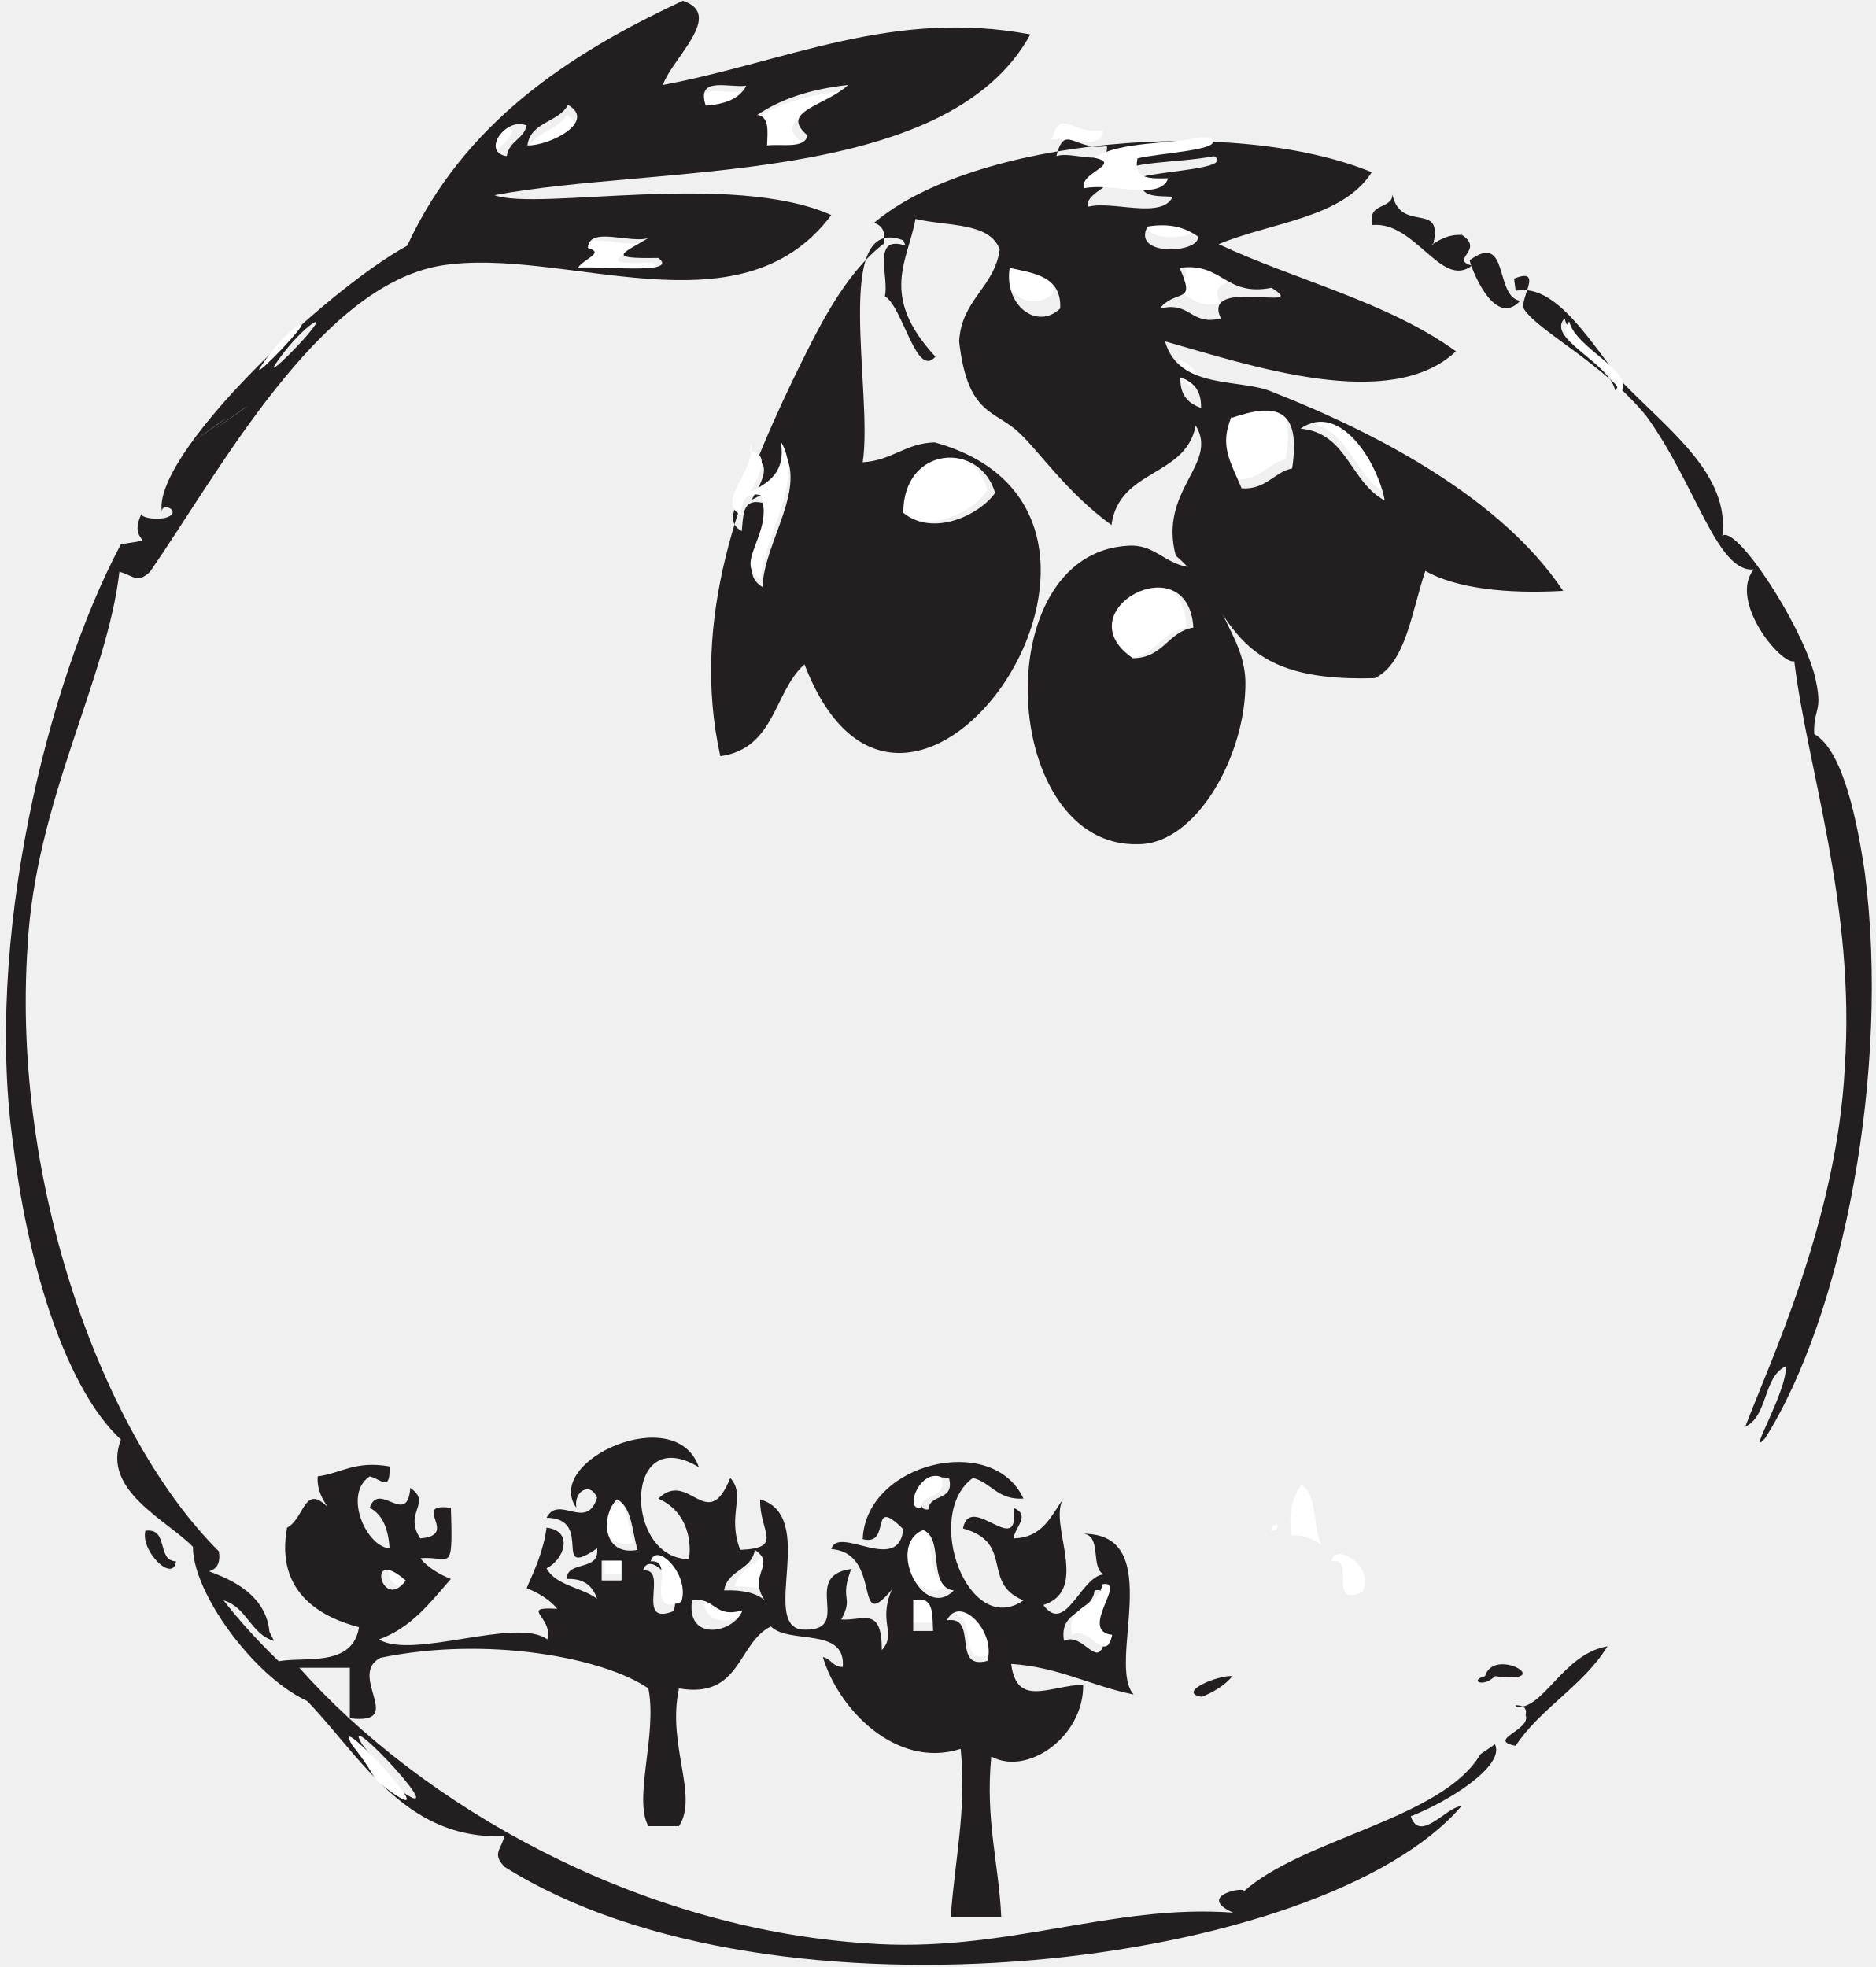
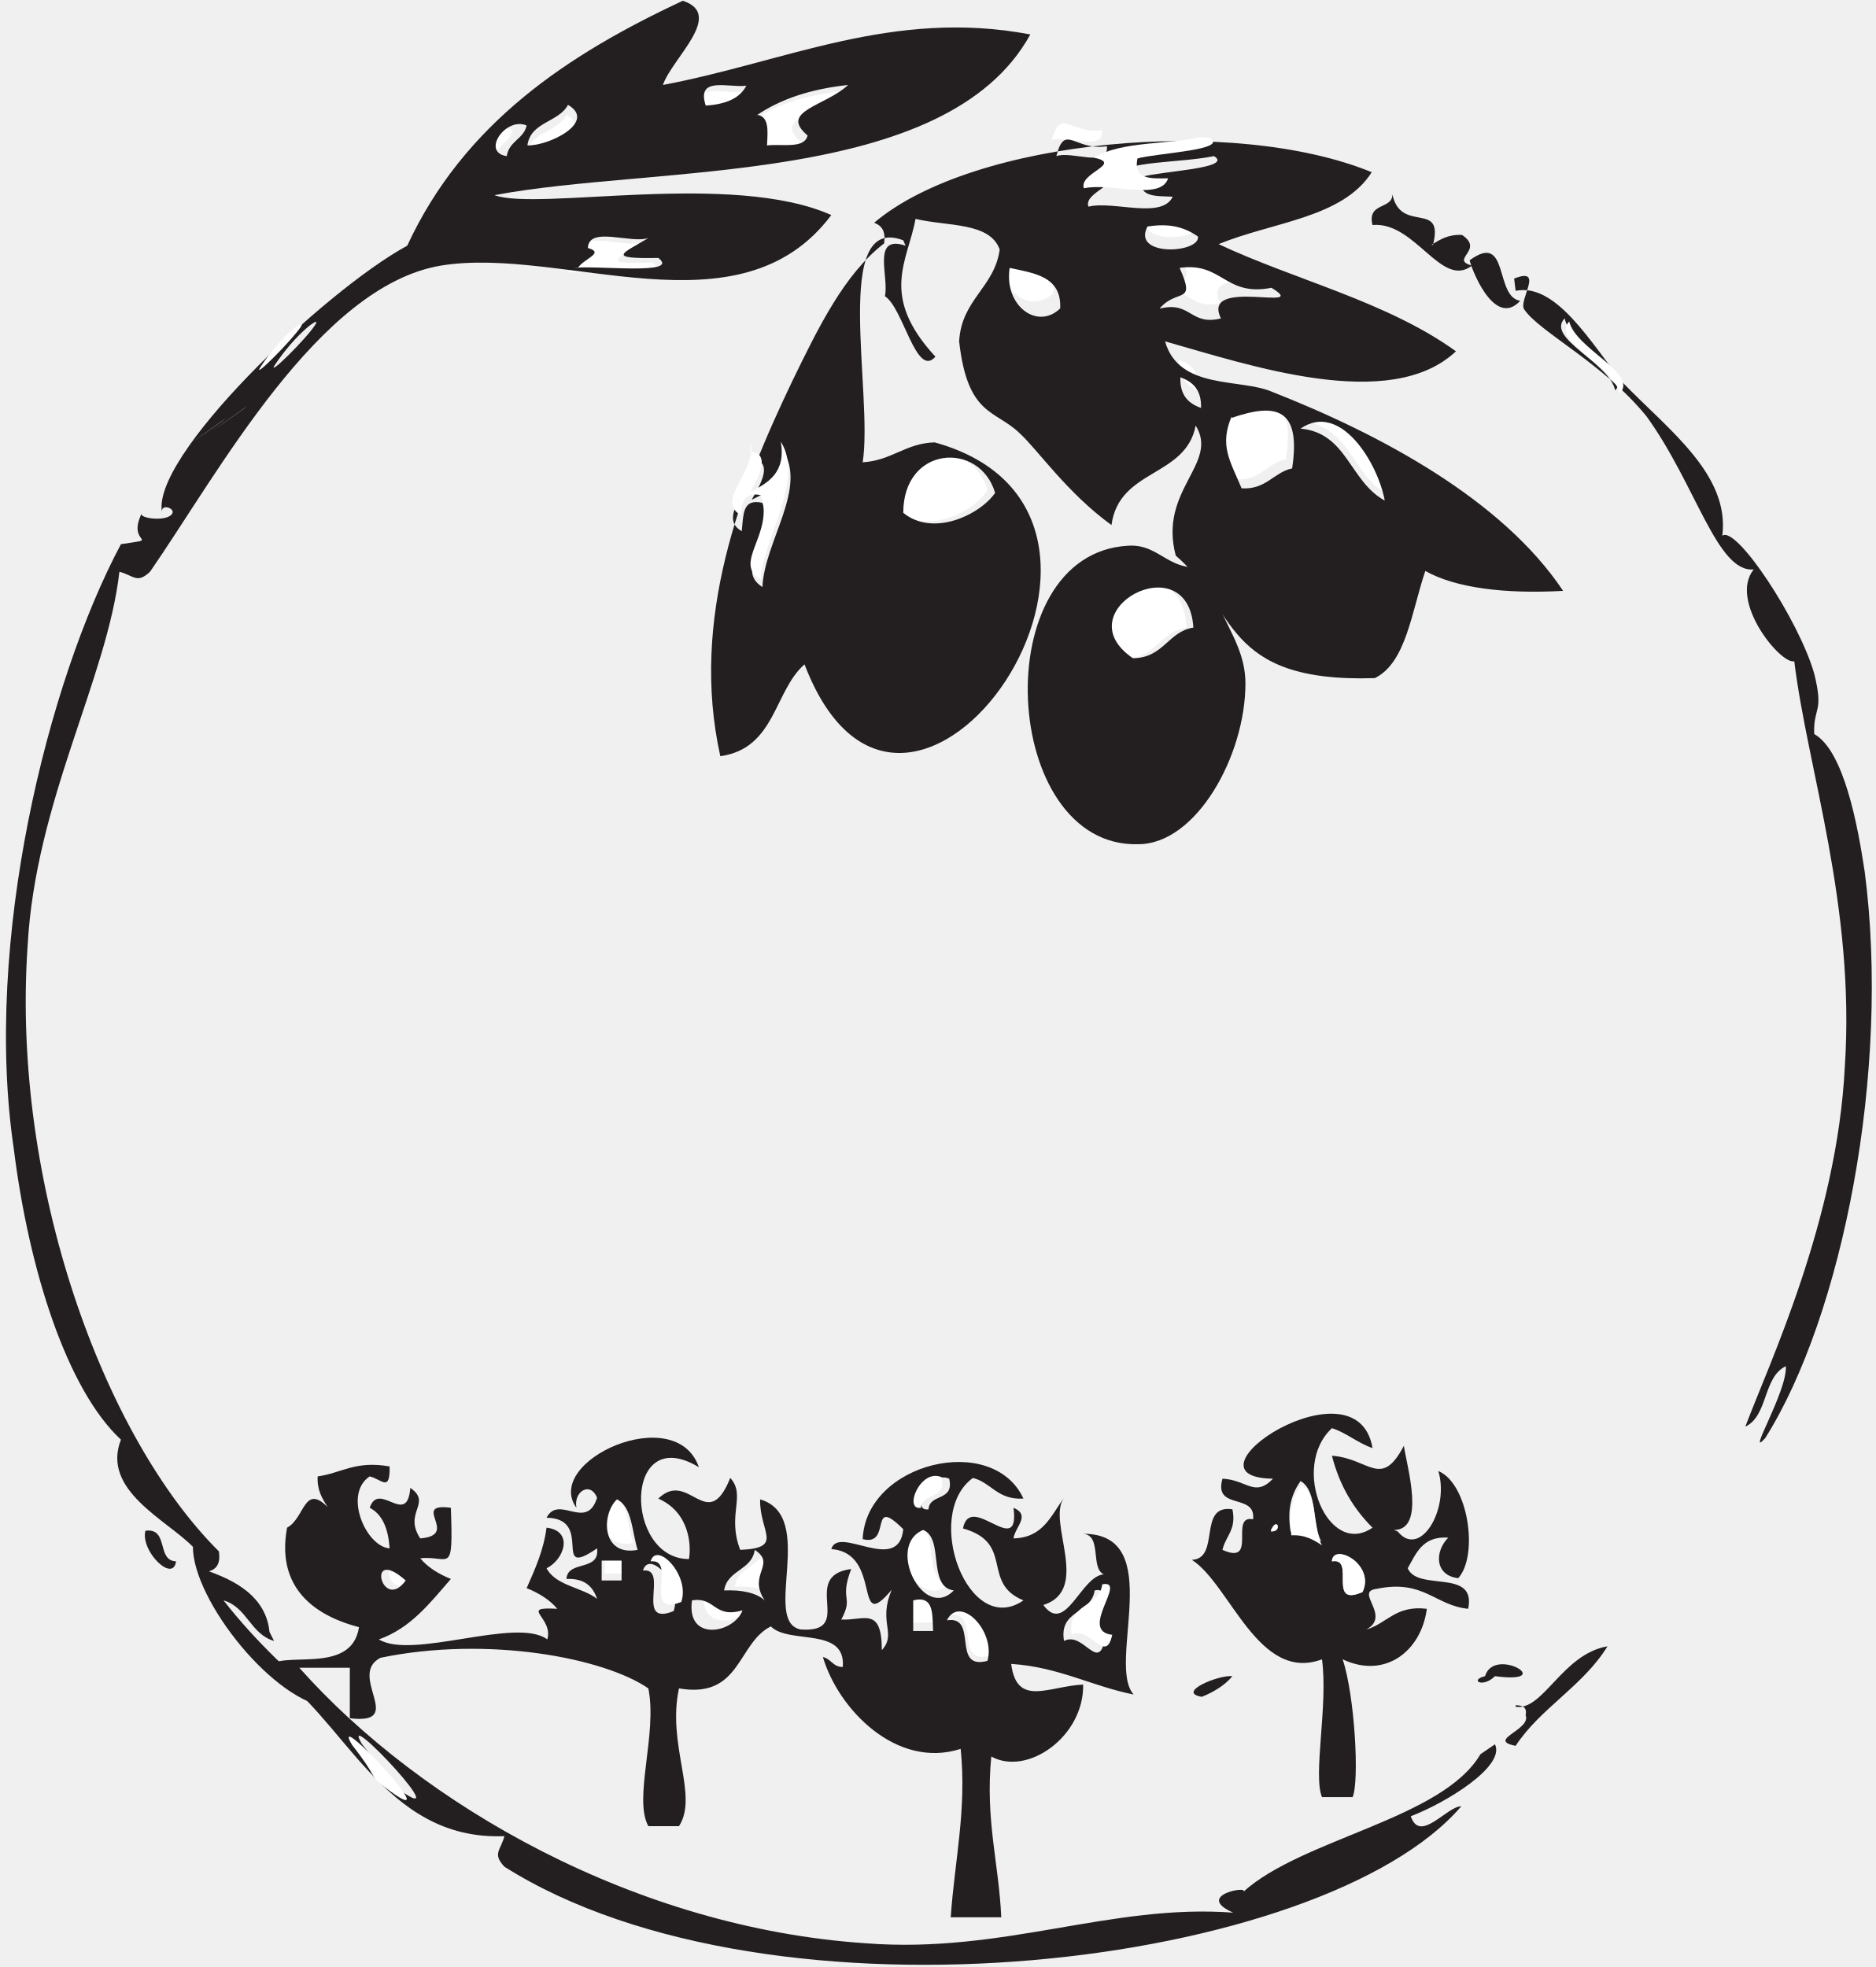
<svg xmlns="http://www.w3.org/2000/svg" version="1.1" viewBox="0 0 245 257">
-   <g clip-path="url(#a)">
-     <path d="m-713-508h1664v1300h-1664z" stroke-width="1.3" />
-   </g>
-   <defs>
-     <clipPath id="a">
-       <g>
-         <path d="m178 208c1.7-3.6-3.9-6.5-4-4 3.2-0.53-0.74 6.1 4 4m-12-7.9c1.6 0.13 0.82-2 0 0m2.6 0c1.8-0.055 3 0.62 4 1.3-1.2-2.3-0.46-6.6-2.7-7.9-1.1 1.6-1.8 3.5-1.3 6.6m14 0c2.9 3.6 6.8-2.9 5.3-7.9 3.9 1.6 5.3 11 2.6 14-3.1-0.36-3.1-3.5-1.3-5.3-3.4-0.23-4.2 2.1-5.3 4 1.3 3.1 9-0.038 7.9 5.3-4.4-0.44-5.8-3.9-12-2.6-2.9 0.36 2 3.5-1.3 5.3 2.7-0.77 3.8-3.2 7.9-2.7-0.75 5.6-5.5 9.2-11 6.6 1.6 4.8 2.2 16 1.3 18h-4c-1.2-2.9 0.82-12 0-18-8.3 3.1-12-9.8-17-13 3.8-0.16 0.69-7.3 5.3-6.6 0.56 2.7-0.91 3.5-1.3 5.3 4.7 2.1 0.81-4.6 4-4 0.39-3.5-5.2-1.1-4-5.3 3.2 0.14 4.2 2.5 6.6 0-13-0.16 11-16 13-4-2-0.69-3.4-2-5.3-2.6-5.5 5.1-0.47 17 5.3 13-2.5-2.5-4.3-5.5-5.3-9.4 4.9 0.35 6.4 4.4 9.4-1.3 0.38 2.7 2.9 11-1.3 11" fill="#231f20" fill-rule="evenodd" stroke-width="1.3" />
-       </g>
-     </clipPath>
-   </defs>
+   <path d="m178 208c1.7-3.6-3.9-6.5-4-4 3.2-0.53-0.74 6.1 4 4m-12-7.9c1.6 0.13 0.82-2 0 0m2.6 0c1.8-0.055 3 0.62 4 1.3-1.2-2.3-0.46-6.6-2.7-7.9-1.1 1.6-1.8 3.5-1.3 6.6m14 0c2.9 3.6 6.8-2.9 5.3-7.9 3.9 1.6 5.3 11 2.6 14-3.1-0.36-3.1-3.5-1.3-5.3-3.4-0.23-4.2 2.1-5.3 4 1.3 3.1 9-0.038 7.9 5.3-4.4-0.44-5.8-3.9-12-2.6-2.9 0.36 2 3.5-1.3 5.3 2.7-0.77 3.8-3.2 7.9-2.7-0.75 5.6-5.5 9.2-11 6.6 1.6 4.8 2.2 16 1.3 18h-4c-1.2-2.9 0.82-12 0-18-8.3 3.1-12-9.8-17-13 3.8-0.16 0.69-7.3 5.3-6.6 0.56 2.7-0.91 3.5-1.3 5.3 4.7 2.1 0.81-4.6 4-4 0.39-3.5-5.2-1.1-4-5.3 3.2 0.14 4.2 2.5 6.6 0-13-0.16 11-16 13-4-2-0.69-3.4-2-5.3-2.6-5.5 5.1-0.47 17 5.3 13-2.5-2.5-4.3-5.5-5.3-9.4 4.9 0.35 6.4 4.4 9.4-1.3 0.38 2.7 2.9 11-1.3 11" fill="#231f20" fill-rule="evenodd" stroke-width="1.3" />
  <path d="m97 12c-0.87 1.8-2.9 2.5-5.3 2.6-1.3-4 3-2.3 5.3-2.6" fill="#fff" fill-rule="evenodd" stroke-width="1.3" />
  <path d="m110 12c-3 2.9-9.1 3.4-5.3 6.6-0.42 1.8-3.4 1.1-5.3 1.3 0.11-2 0.22-3.8-1.3-4 3.1-2.2 7.2-3.5 12-4" fill="#fff" fill-rule="evenodd" stroke-width="1.3" />
  <path d="m74 15c3.8 2.2-2.5 5.3-5.3 5.3 0.43-3.1 4.2-3 5.3-5.3" fill="#fff" fill-rule="evenodd" stroke-width="1.3" />
  <path d="m144 17c0.22 2.9-4.7 0.6-6.6 1.3 1.2-4.4 2.5-0.66 6.6-1.3" fill="#fff" fill-rule="evenodd" stroke-width="1.3" />
  <path d="m67 17c-0.47 1.7-2.3 2.1-2.6 4-3.4-0.55-0.078-5.2 2.6-4" fill="#fff" fill-rule="evenodd" stroke-width="1.3" />
  <path d="m187 32c1.1-0.7 2.2-1.4 4-1.3 3 2-1.7 3.2 1.3 4-4 3.1-7.4-5.8-13-5.3-0.74-3 2.6-2 2.6-4 1.1 5.2 6.8 0.73 5.3 6.6" fill="#231f20" fill-rule="evenodd" stroke-width="1.3" />
  <path d="m150 28c3.1-0.43 5.1 0.21 6.6 1.3 0.23 2.2-8.7 2.7-6.6-1.3" fill="#fff" fill-rule="evenodd" stroke-width="1.3" />
  <path d="m76 33c0.17-3 5.6-0.57 7.9-1.3-3.2 2.1-5.7 2.9 1.3 2.6 3.5 2.3-7.8 0.98-11 1.3 0.75-1.2 3.6-2.1 1.3-2.6" fill="#fff" fill-rule="evenodd" stroke-width="1.3" />
  <path d="m131 33c3.2 0.75 6.9 1.1 6.6 5.3-3.1 2.9-7.4-0.39-6.6-5.3" fill="#fff" fill-rule="evenodd" stroke-width="1.3" />
  <path d="m154 33c5.6-0.68 5.8 3.9 12 2.6 4.9 3.4-9.4-1.6-6.6 4-4 0.96-3.9-2.3-7.9-1.3 2.3-2.7 4.9-0.38 2.6-5.3" fill="#fff" fill-rule="evenodd" stroke-width="1.3" />
  <path d="m192 34c5.2-3.8 3.2 4.8 6.6 5.3-3.5 3.8-6.6-4.8-6.6-5.3" fill="#231f20" fill-rule="evenodd" stroke-width="1.3" />
  <path d="m154 47c1.7 0.58 2.7 1.7 2.7 4-1.7-0.58-2.7-1.7-2.7-4" fill="#fff" fill-rule="evenodd" stroke-width="1.3" />
  <path d="m168 60c-2.6 0.57-3.4 2.9-6.6 2.6-1.6-3.6-2.9-5.6-1.3-9.4 5.8-2 9.1-1.3 7.9 6.6" fill="#fff" fill-rule="evenodd" stroke-width="1.3" />
  <path d="m170 55c4.8-3.4 9.8 4.4 11 9.4-4.3-2.3-4.6-8.7-11-9.4" fill="#fff" fill-rule="evenodd" stroke-width="1.3" />
  <path d="m129 64c-1.8 3-8.1 6-12 2.6-0.25-9 10-9.5 12-2.6" fill="#fff" fill-rule="evenodd" stroke-width="1.3" />
  <path d="m155 82c-3.5 0.53-4 4-7.9 4-9.2-6.2 7.3-16 7.9-4" fill="#fff" fill-rule="evenodd" stroke-width="1.3" />
  <path d="m170 194c2.2 1.3 1.4 5.6 2.7 7.9-1.1-0.7-2.2-1.4-4-1.3-0.43-3.1 0.22-5.1 1.3-6.6" fill="#fff" fill-rule="evenodd" stroke-width="1.3" />
  <path d="m80 195c2 1.1 2 4.3 2.7 6.6-4.6 0.94-4.8-4.7-2.7-6.6" fill="#fff" fill-rule="evenodd" stroke-width="1.3" />
  <path d="m120 199c2.7 1.2 0.48 7.5 4 7.9-4 4-9-6-4-7.9" fill="#fff" fill-rule="evenodd" stroke-width="1.3" />
  <path d="m100 202c2.9 2-0.95 3.2 1.3 6.6-1.2-1-3-1.4-5.3-1.3 0.39-2.7 3.6-2.6 4-5.3" fill="#fff" fill-rule="evenodd" stroke-width="1.3" />
  <path d="m79 203h2.6v2.6h-2.6z" fill="#fff" fill-rule="evenodd" stroke-width="1.3" />
  <path d="m54 206c-3.1 4.3-5.3-4.7 0 0" fill="#fff" fill-rule="evenodd" stroke-width="1.3" />
  <path d="m92 208c3.2-0.55 2.9 2.5 6.6 1.3-1.2 2.9-7.4 4-6.6-1.3" fill="#fff" fill-rule="evenodd" stroke-width="1.3" />
  <path d="m122 212h-2.7v-4c2.9-0.62 2.6 2 2.7 4" fill="#fff" fill-rule="evenodd" stroke-width="1.3" />
  <path d="m124 211c1.7-3.4 6.5 1.4 5.3 5.3-4.8 1.3-1.1-6-5.3-5.3" fill="#fff" fill-rule="evenodd" stroke-width="1.3" />
  <path d="m75 35c2.9-0.36 14 1 11-1.3-7 0.13-4.6-0.6-1.3-2.6-2.3 0.77-7.8-1.6-7.9 1.3 2.3 0.65-0.57 1.4-1.3 2.6m-6.6-16c2.9 0.065 9.1-3.1 5.3-5.3-1.2 2.3-4.9 2.2-5.3 5.3m30-4c1.6 0.22 1.4 2.1 1.3 4 2-0.23 4.9 0.48 5.3-1.3-3.8-3.2 2.3-3.8 5.3-6.6-4.8 0.52-8.8 1.8-12 4m-6.6-1.3c2.5-0.18 4.4-0.87 5.3-2.6-2.3 0.3-6.6-1.3-5.3 2.6m-26 6.6c0.31-2 2.2-2.2 2.6-4-2.7-1.2-6 3.5-2.6 4m-25 22c0.84-1.3-2.6 1.2-5.3 5.3-1.1 1.7 4.2-3.5 5.3-5.3m-9.4 11c-9.5 6.8 2.9-2 0 0m4 161c-3.1-0.91-3.5-4.4-6.6-5.3 4.3 5.5 9.2 10 14 14-7.3-0.51-18-14-18-21-3.4-3.5-12-7.4-9.4-14-7-6.5-12-22-14-38-4-27 4.4-61 14-79 5.5-0.84 0.68 0.18 2.7-4-0.31 0.66 3.4 1.1 4 0 0.44-0.75-1.7-1.4-1.3 0-1.8-7.2 21-29 32-35 7.4-16 21-25 36-32 5.5 1.8-1.4 7.5-2.6 11 16-3 30-10 48-6.6-11 20-49 17-70 21 5.7 2.1 31-3.2 44 2.6-12 16-35 4-51 6.6-16 2.7-29 27-38 40-1.7 1.6-2.1 0.52-4 0-1.6 14-11 30-12 49-2.1 31 9.9 64 25 79 0.22 1.6-0.3 2.3-1.3 2.6 1.7 0.68 7.4 2.5 7.9 7.9" fill="#231f20" fill-rule="evenodd" stroke-width="1.3" />
  <path d="m19 200c3.1-0.4 1.4 3.9 4 4-0.4 2.9-4.7-1.4-4-4" fill="#231f20" fill-rule="evenodd" stroke-width="1.3" />
  <path d="m129 217c1.1-3.9-3.6-8.7-5.3-5.3 4.2-0.65 0.49 6.6 5.3 5.3m-32-6.6c-3.8 1.1-3.5-1.8-6.6-1.3-0.78 5.5 5.5 4.3 6.6 1.3m42 4c2.5-1.3 4.4 4 5.3 0-4.6-0.55 2-7.3-1.3-6.6-0.42 3.1-4.7 2.5-4 6.6m-86-7.9c-5.3-4.7-3.1 4.3 0 0m35 4c1.2-3.5-3.2-8.1-4-5.3 3.5-0.43-1.2 7.4 4 5.3m-9.4-4h2.6v-2.6h-2.6zm16 1.3c2.3-0.096 4.2 0.3 5.3 1.3-2.3-3.4 1.6-4.7-1.3-6.6-0.39 2.7-3.6 2.6-4 5.3m30 0c-3.5-0.47-1.2-6.8-4-7.9-4.9 2 0.027 12 4 7.9m-5.3 1.3v4h2.6c-0.13-2.1 0.18-4.7-2.6-4m-36-6.6c-0.74-2.3-0.69-5.6-2.7-6.6-2.1 2-2 7.5 2.7 6.6m38-5.3c0.12-2.1 3.4-1 2.7-4-2.7-1.2-5.1 4.4-2.7 4m-70 36c9.8 7.4-7.4-11-4-5.3 3.4 4.2 2.3 4 4 5.3m144-5.3c1.4 2.9-6.5 7.7-11 9.4 1.2 3.6 4.7-1.3 6.6-1.3-18 21-90 30-125 7.9-1.6-1.7-0.52-2.1 0-4-16 0.68-21-16-31-22 1.6-2.5 11 1.2 12-5.3-4.6-1.2-11-4.3-9.4-13 2.3-1.2 2.2-5.8 5.3-2.7-0.7-1.1-1.4-2.2-1.3-4 3.1-0.42 4.9-2.1 9.4-1.3 0.057 3.4-0.99 1.7-2.6 1.3-3.5 2.3-0.48 9.2 2.6 9.4-0.18-2.5-0.88-4.4-2.6-5.3 1.2-3.6 4.9 2.6 5.3-2.6 2.9 2-0.95 3.2 1.3 6.6 5.3-0.42-1.4-4.7 4-4 0.31 9-0.11 6.2-4 6.6 0.98 1.2 2.5 2.1 4 2.7-2.7 3.1-5.2 6.4-9.4 7.9 4.4 2.7 18-3 22 0 0.84-2.9-3.8-4.3 1.3-4-0.98-1.2-2.5-2.1-4-2.7 1.1-2.5 2.2-4.9 2.6-7.9 3.6 0.42 2.3 4.2 0 5.3 1.2 2.3 4.7 2.5 6.6 4-0.58-1.7-1.7-2.7-4-2.6 0.14-2.5 4.4-0.92 4-4-6.1 4.2-0.27-3.9-6.6-4 1.6-3.1 5.2 1.8 6.6-2.6-0.87-2.2-3.1-0.83-2.7 1.3-4.4-6.1 13-14 16-5.3-9.9-6-9.8 12-1.3 12 0.32-1.8 0.092-6.1-4-7.9 4-3.9 6.4 4.8 9.4-2.7 2.1 2.3-0.47 4.8 1.3 9.4 5.8-0.25 2.5-2.3 2.6-6.6 7.5 2.2 0.16 16 5.3 17 7.3 0.51-0.27-7 6.6-7.9-1.6 4.2 0.38 3.5-1.3 6.6 2.9 0.18 5.3-1.8 5.3 4 2-2.2-0.55-3.6 1.3-7.9-5.1 6.1-1.1-4.8-7.9-5.3 0.9-3.2 8.8 3.4 9.4-2.6-4.6-4.6-1.4 2.3-5.3 1.3 0.4-10 17-14 21-5.3-3.4 0.2-4.2-2.1-6.6-2.7-6.6 4.8-0.62 21 6.6 16-5.6-2.3-1.1-7.5-7.9-9.4 0.96-4.9 7.5 4.2 6.6-2.7 2.3 0.98 0.2 2.5 0 4 3.9-0.094 4.9-3 6.6-5.3-2.3 3.1 3.6 12-2.7 14 2.9 4 4.9-3.8 7.9-4-1.8-0.82-0.2-5.1-2.7-5.3 11-0.044 3 17 6.6 21-5.5-1.1-9.8-3.6-16-4 0.72 5.7 4.9 2.9 9.4 2.7 0.12 6.8-7.3 12-12 9.4-0.81 8.3 1 14 1.3 21h-6.6c0.52-7.5 2.1-14 1.3-22-8.4 2.7-16-5.2-18-12 1.1 0.25 1.3 1.3 2.6 1.3 0.43-5.3-7-2.9-9.4-5.3-4.4 2.2-3.9 9.5-12 8.1-1.6 7.4 2.6 14 0 18h-4c-2-3.6 1.2-12 0-18-5.8-4-21-6.9-35-4-4.4 2.3 3.5 8.8-4 7.9v-6.6h-6.6c16 18 44 34 74 36 18 1.4 32-5.2 48-4-5.2-2.3 2.3-3.6 1.3-2.7 7.7-7 26-9.5 31-18" fill="#231f20" fill-rule="evenodd" stroke-width="1.3" />
  <path d="m29 55c2.9-2-9.5 6.8 0 0" fill="#fff" fill-rule="evenodd" stroke-width="1.3" />
  <path d="m34 48c2.7-4.2 6.1-6.6 5.3-5.3-1.2 1.8-6.4 7-5.3 5.3" fill="#fff" fill-rule="evenodd" stroke-width="1.3" />
  <path d="m118 67c3.9 3.2 10 0.27 12-2.6-2-6.8-12-6.2-12 2.6m-21 1.3c0.16-1.7 0.4-3.1 2.6-2.6 1.8 4.7-3.8 8.6 0 11 0.26-6 6-13 2.6-18 0.64 4.2-1.7 5.5-4 6.6 0.39-0.82 3.4-5.1 0-5.3 0.62 3.4-4.7 7.5-1.3 9.4m84-4c-0.9-4.9-5.8-13-11-9.4 6.1 0.56 6.4 6.9 11 9.4m-20-11c-1.6 3.8-0.26 5.7 1.3 9.4 3.2 0.21 4.2-2.1 6.6-2.6 1.2-7.9-2.1-8.6-7.9-6.6m-4-1.3c0.072-2.3-1-3.4-2.7-4-0.072 2.3 1 3.4 2.7 4m-5.3-13c4-0.96 3.9 2.3 7.9 1.3-2.7-5.5 12-0.68 6.6-4-6.1 1.2-6.4-3.4-12-2.6 2.2 4.9-0.29 2.6-2.6 5.3m-13 0c0.2-4.2-3.4-4.6-6.6-5.3-0.77 4.9 3.6 8.2 6.6 5.3m18-9.4c-1.6-1.1-3.5-1.8-6.6-1.3-2.1 4 6.9 3.5 6.6 1.3m-13-7.9c3.9 0.74-2.1 2.1-1.3 4 3.2-0.81 9.6 1.7 11-1.3-2.1-0.12-4.7 0.18-4-2.6 2.5-0.74 12-1.1 9.4-2.7-4.8 0.95-11 0.51-14 2.7m-6.6-2.7c2-0.73 6.9 1.6 6.6-1.3-4.2 0.68-5.5-3.1-6.6 1.3m-20 11c-9.4-3.6-3.9 20-5.3 29 3.8-0.22 5.6-2.5 9.4-2.6 34 9.4-3.6 64-17 29-4 3.5-3.8 11-11 12-4-18 2.7-35 9.4-49 3.4-7 6.8-14 12-18 0.22-1.6-0.29-2.3-1.3-2.7 13-11 47-14 65-6.6-3.8 6-13 6.5-20 9.4 10 4.7 22 7.5 31 14-8.6 8.1-27 1.8-38-1.3 1.8 6.4 9.9 4.8 14 6.6 14 5.5 30 14 38 26-7.5 0.42-14-0.35-18-2.6-1.8 5.3-2.5 12-6.6 14-20 0.64-18-9.2-26-16-2.3-8.6 5.7-12 2.6-17-1.3 6.8-10 5.6-11 13-5.8-4.2-9.6-9.8-12-12-3.2-3.1-6.8-2.2-7.9-12 0.31-5.5 4.6-7 5.3-12-1.3-3.6-6.8-3-11-4-0.98 5.5-4.8 10 2.6 18-2.5 2.9-4.2-6.4-6.6-7.9 0.58-2.5-1.8-8.1 2.7-6.6" fill="#231f20" fill-rule="evenodd" stroke-width="1.3" />
  <path d="m158 18c2.7 1.6-6.9 2-9.4 2.7-0.62 2.9 2 2.6 4 2.6-0.99 3-7.4 0.52-11 1.3-0.72-2 5.2-3.2 1.3-4 3.6-2.2 9.9-1.7 14-2.7" fill="#fff" fill-rule="evenodd" stroke-width="1.3" />
  <path d="m211 51c2.5-2.6-5.8-5.6-6.6-9.4-2.5 2.6 5.8 5.7 6.6 9.4m-13-13c5.3-1.1 9.9 6.9 14 12 6 6.2 14 12 13 20 1.8-1.4 10 11 12 18 1.3 5.2-0.12 4.3 0 7.9 3.9 2.2 5.7 12 6.6 18 3.4 26-2.9 58-13 74-2.6 2.9 2.9-6.1 2.7-9.4-3 1.4-2.3 6.5-5.3 7.9 3.1-8.2 12-27 13-47 1.4-21-4.9-39-6.6-53-1.8 0.44-8.6-7.9-5.3-12-4.8 0.44-7.5-11-14-20-5.7-7-14-11-16-14-0.74-1.2 2.7-5.6-1.3-4" fill="#231f20" fill-rule="evenodd" stroke-width="1.3" />
  <path d="m205 42c0.83 3.6 9.1 6.8 6.6 9.4-0.84-3.6-9.1-6.8-6.6-9.4" fill="#fff" fill-rule="evenodd" stroke-width="1.3" />
  <path d="m98 59c3.2 0.2 0.39 4.6 0 5.3 2.3-1.2 4.7-2.5 4-6.6 3.2 5.1-2.5 13-2.6 18-3.8-2.1 1.8-6 0-11-2.2-0.49-2.5 1-2.6 2.6-3.4-1.8 2-5.8 1.3-9.4" fill="#fff" fill-rule="evenodd" stroke-width="1.3" />
  <path d="m46 228c-3.4-5.7 14 13 4 5.3-1.7-1.3-0.68-1.1-4-5.3" fill="#fff" fill-rule="evenodd" stroke-width="1.3" />
  <path d="m123 193c0.73 3-2.6 2-2.7 4-2.3 0.39-0.081-5.2 2.7-4" fill="#fff" fill-rule="evenodd" stroke-width="1.3" />
  <path d="m166 200c0.82-2 1.6 0.13 0 0" fill="#fff" fill-rule="evenodd" stroke-width="1.3" />
  <path d="m85 204c0.74-2.7 5.2 1.8 4 5.3-5.2 2.1-0.47-5.7-4-5.3" fill="#fff" fill-rule="evenodd" stroke-width="1.3" />
  <path d="m174 204c0.12-2.5 5.7 0.32 4 4-4.7 2.1-0.81-4.6-4-4" fill="#fff" fill-rule="evenodd" stroke-width="1.3" />
  <path d="m144 207c3.4-0.65-3.2 6.1 1.3 6.6-0.88 4-2.9-1.3-5.3 0-0.64-4.2 3.6-3.5 4-6.6" fill="#fff" fill-rule="evenodd" stroke-width="1.3" />
  <path d="m198 223c3.6 0.56 6.1-6.9 12-7.9-3.2 5.2-8.8 8.1-12 13-3.9-0.75 2.1-2.1 1.3-4 0.25-1.1-0.52-1.3-1.3-1.3" fill="#231f20" fill-rule="evenodd" stroke-width="1.3" />
  <path d="m194 219c1.2-4 9.6 1.1 1.3 0-1.6 1.6-3.4 0.52-1.3 0" fill="#231f20" fill-rule="evenodd" stroke-width="1.3" />
  <path d="m161 219c-0.98 1.2-2.5 2.1-4 2.7-3.4-0.57 2.2-2.9 4-2.7" fill="#231f20" fill-rule="evenodd" stroke-width="1.3" />
  <path d="m148 86c4-0.022 4.6-3.5 7.9-4-0.68-11-17-2.2-7.9 4m9.4-11c1.1-0.25 1.3 0.52 1.3 1.3-0.13 3.9 4 7.4 4 13 5e-3 9.4-6.4 21-14 21-18 0.53-20-38-1.3-39 4.4-0.26 5.2 3.9 11 2.6" fill="#231f20" fill-rule="evenodd" stroke-width="1.3" />
</svg>
